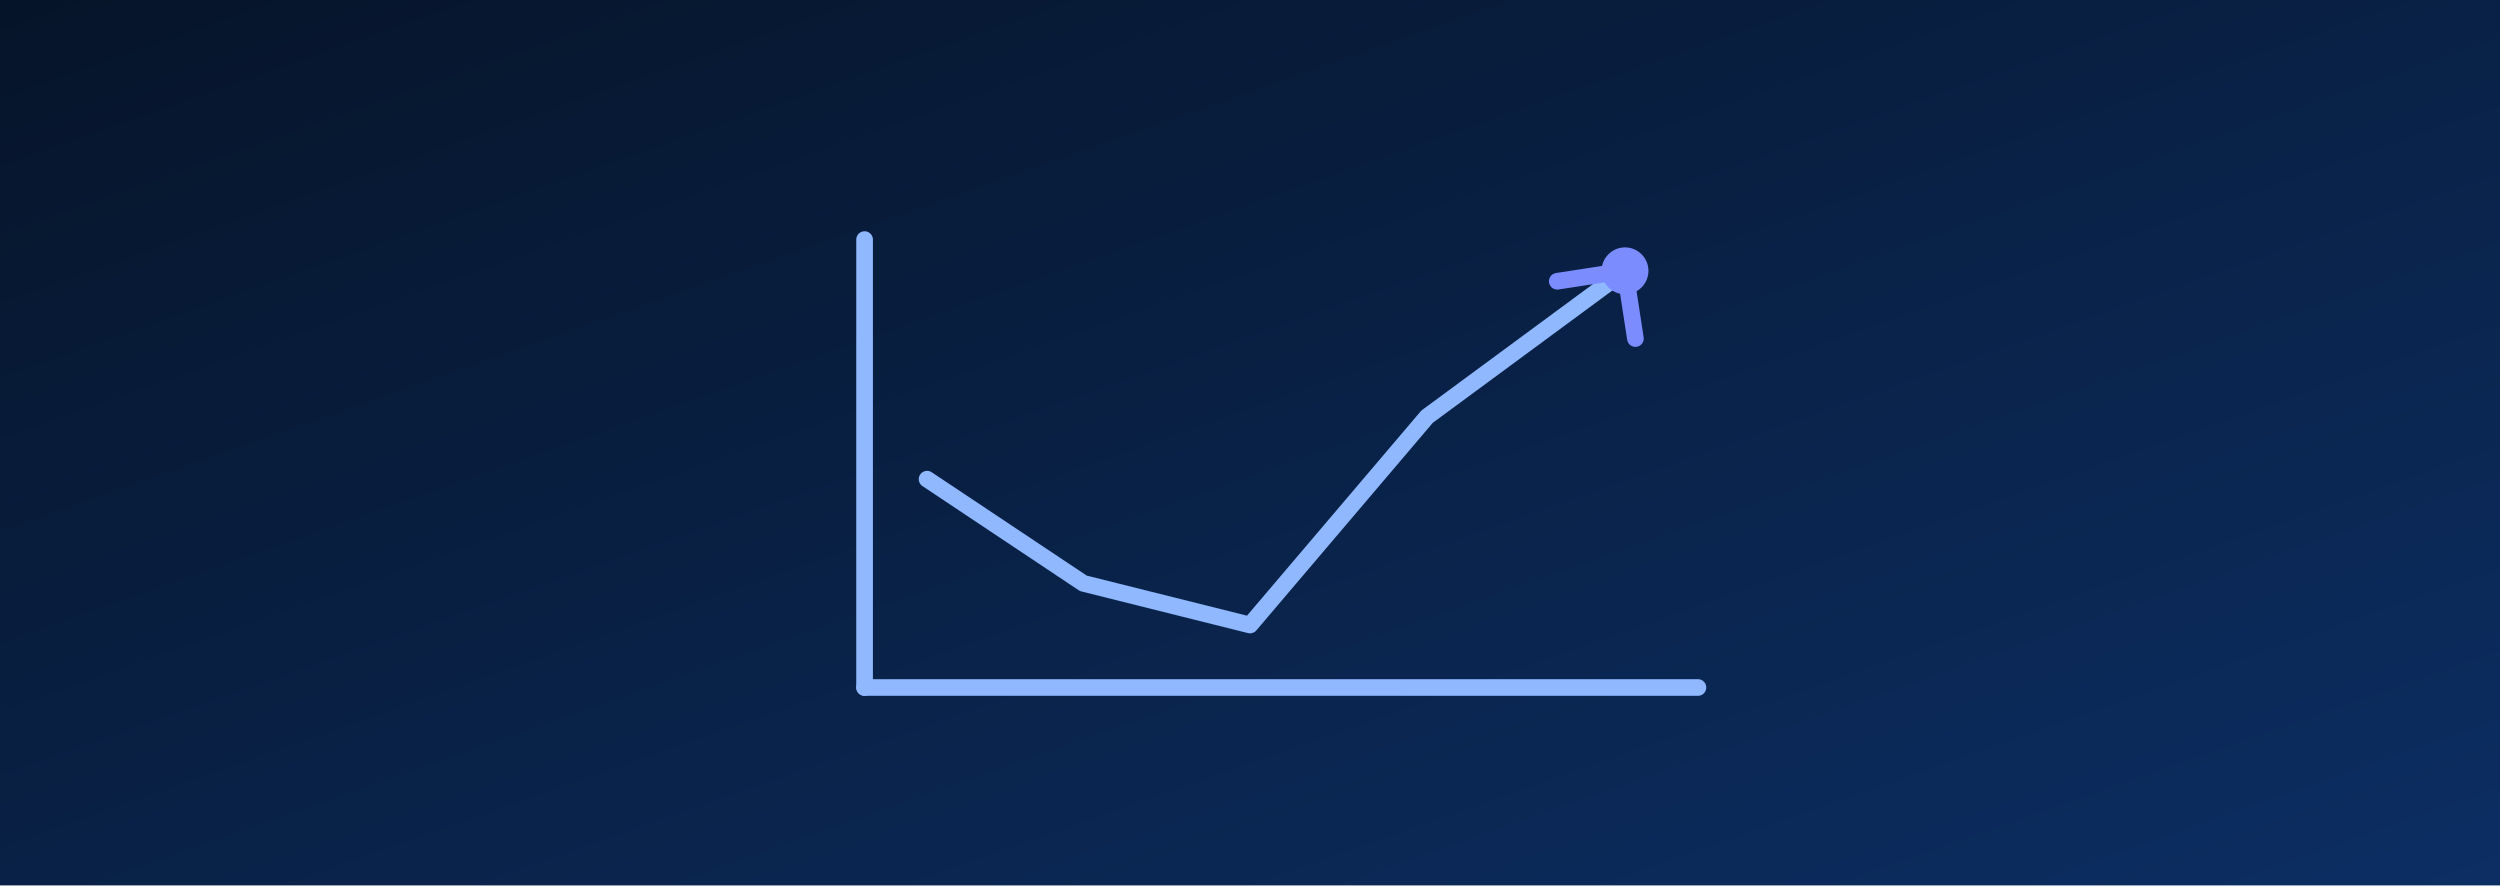
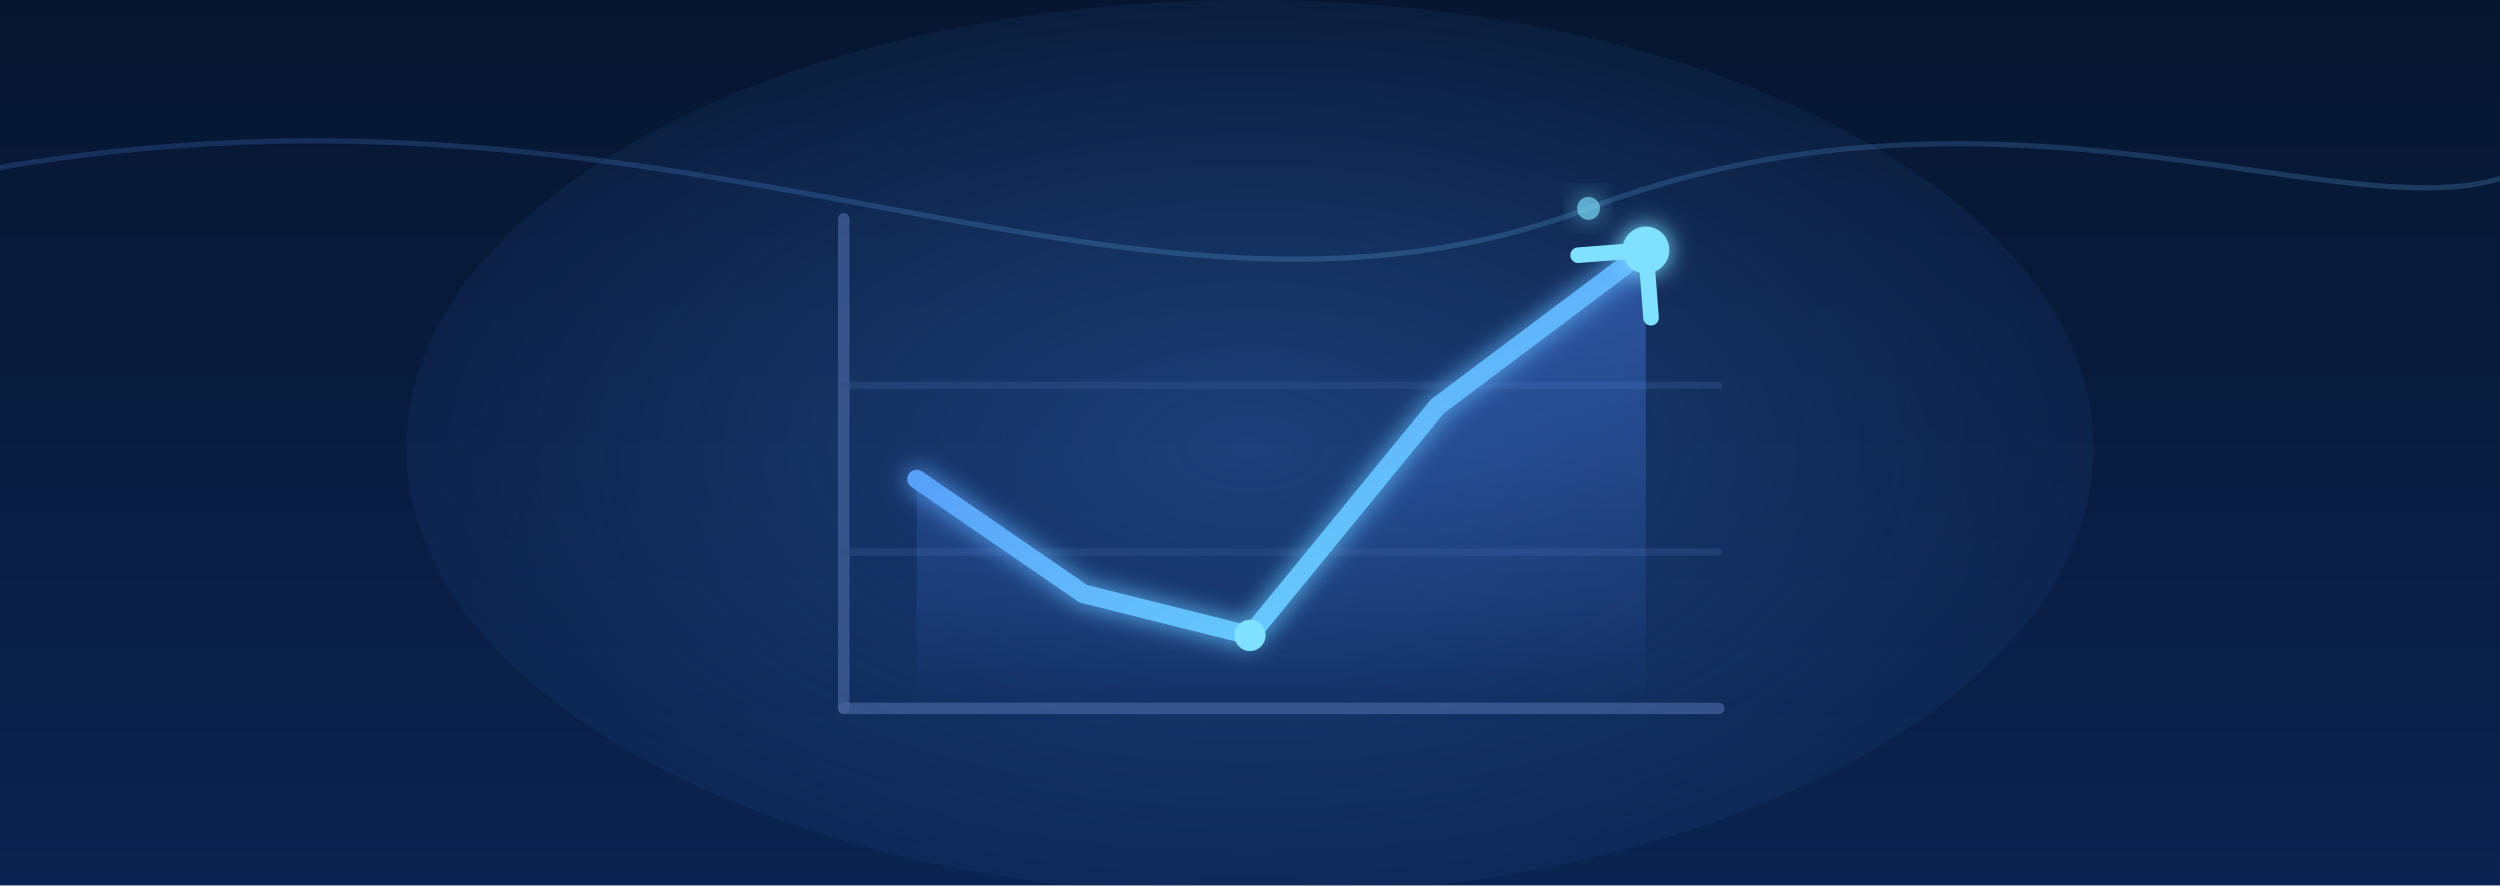
- <svg xmlns="http://www.w3.org/2000/svg" viewBox="0 0 480 170" role="img" aria-label="A portfolio signal dipping then recovering upward">
+ <svg xmlns="http://www.w3.org/2000/svg" viewBox="0 0 480 170" role="img" aria-label="A portfolio signal dipping then recovering upward over a glowing area">
  <defs>
-     <linearGradient id="g" x1="0" y1="0" x2="1" y2="1">
-       <stop offset="0" stop-color="#061429" />
-       <stop offset="1" stop-color="#0c2e63" />
+     <linearGradient id="bgg" x1="0" y1="0" x2="0" y2="1">
+       <stop offset="0" stop-color="#071630" />
+       <stop offset="1" stop-color="#0a2350" />
    </linearGradient>
+     <radialGradient id="halo" cx="0.5" cy="0.5" r="0.62">
+       <stop offset="0" stop-color="#2f63b4" stop-opacity="0.5" />
+       <stop offset="1" stop-color="#2f63b4" stop-opacity="0" />
+     </radialGradient>
+     <linearGradient id="s" x1="0" y1="0" x2="1" y2="1">
+       <stop offset="0" stop-color="#4f86f7" />
+       <stop offset="1" stop-color="#6fe0ff" />
+     </linearGradient>
+     <linearGradient id="panel" x1="0" y1="0" x2="0" y2="1">
+       <stop offset="0" stop-color="#244a8c" />
+       <stop offset="1" stop-color="#14315f" />
+     </linearGradient>
+     <linearGradient id="area" x1="0" y1="0" x2="0" y2="1">
+       <stop offset="0" stop-color="#4f86f7" stop-opacity="0.45" />
+       <stop offset="1" stop-color="#4f86f7" stop-opacity="0" />
+     </linearGradient>
+     <filter id="gl" x="-60%" y="-60%" width="220%" height="220%">
+       <feGaussianBlur stdDeviation="2.3" result="b" />
+       <feMerge>
+         <feMergeNode in="b" />
+         <feMergeNode in="SourceGraphic" />
+       </feMerge>
+     </filter>
  </defs>
-   <rect width="480" height="170" fill="url(#g)" />
-   <g stroke="#8fb8ff" stroke-width="3.2" fill="none" stroke-linecap="round" stroke-linejoin="round">
-     <line x1="166" y1="46" x2="166" y2="132" />
-     <line x1="166" y1="132" x2="326" y2="132" />
-     <polyline points="178,92 208,112 240,120 274,80 312,52" />
-     <path d="M312 52 l-13 2 M312 52 l2 13" stroke="#7b8cff" />
-     <circle cx="312" cy="52" r="4.5" fill="#7b8cff" stroke="none" />
+   <rect width="480" height="170" fill="url(#bgg)" />
+   <ellipse cx="240" cy="86" rx="162" ry="86" fill="url(#halo)" />
+   <path d="M-10 34 C 130 6,215 74,305 40 S 470 56,492 26" fill="none" stroke="url(#s)" stroke-width="1" opacity="0.20" />
+   <circle cx="305" cy="40" r="2.2" fill="#7fe0ff" filter="url(#gl)" opacity="0.7" />
+   <g fill="none" stroke="url(#s)" stroke-width="3.4" stroke-linecap="round" stroke-linejoin="round">
+     <g stroke="#46639f" stroke-opacity="0.7" stroke-width="2.2">
+       <line x1="162" y1="42" x2="162" y2="136" />
+       <line x1="162" y1="136" x2="330" y2="136" />
+     </g>
+     <g stroke="#2f4f86" stroke-opacity="0.5" stroke-width="1.4">
+       <line x1="162" y1="74" x2="330" y2="74" />
+       <line x1="162" y1="106" x2="330" y2="106" />
+     </g>
+     <path d="M176 92 L208 114 L240 122 L276 78 L316 48 L316 136 L176 136 Z" fill="url(#area)" stroke="none" />
+     <polyline points="176,92 208,114 240,122 276,78 316,48" stroke="url(#s)" stroke-width="3.6" filter="url(#gl)" />
+     <g fill="#7fe0ff" stroke="none">
+       <circle cx="240" cy="122" r="3" />
+       <circle cx="316" cy="48" r="4.5" filter="url(#gl)" />
+     </g>
+     <path d="M316 48 l-13 1 M316 48 l1 13" stroke="#7fe0ff" stroke-width="3" />
  </g>
</svg>
